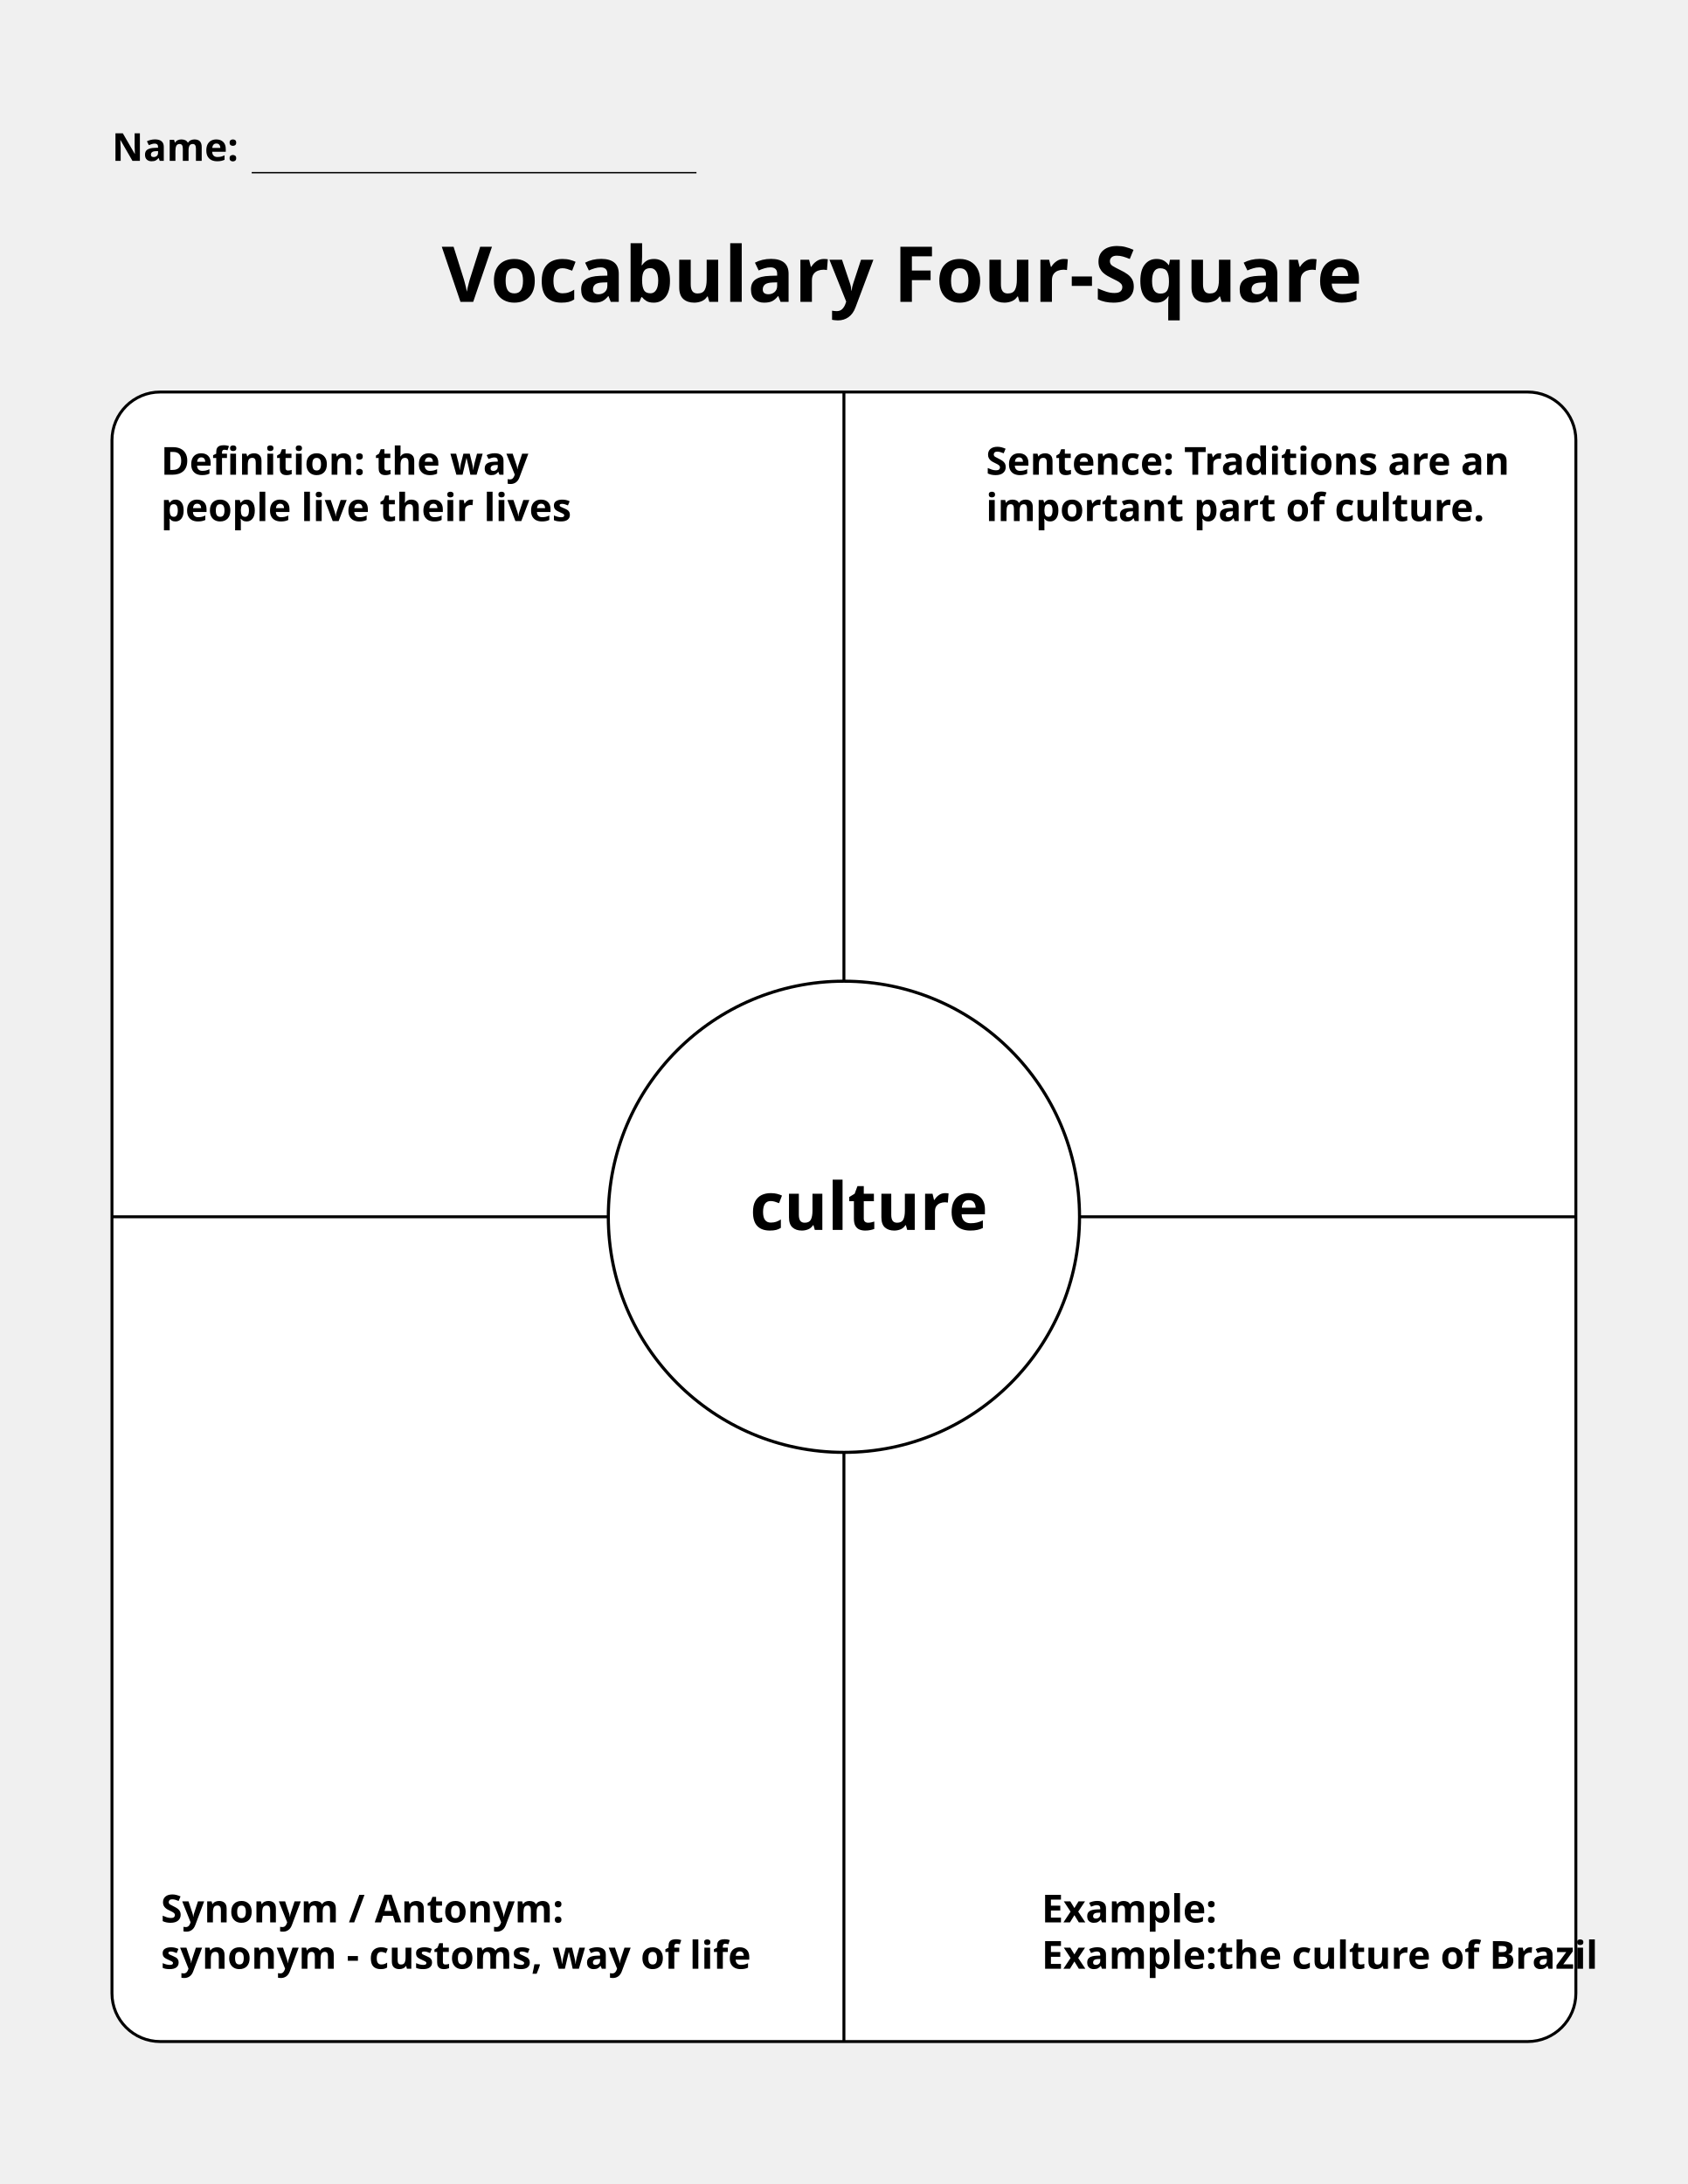
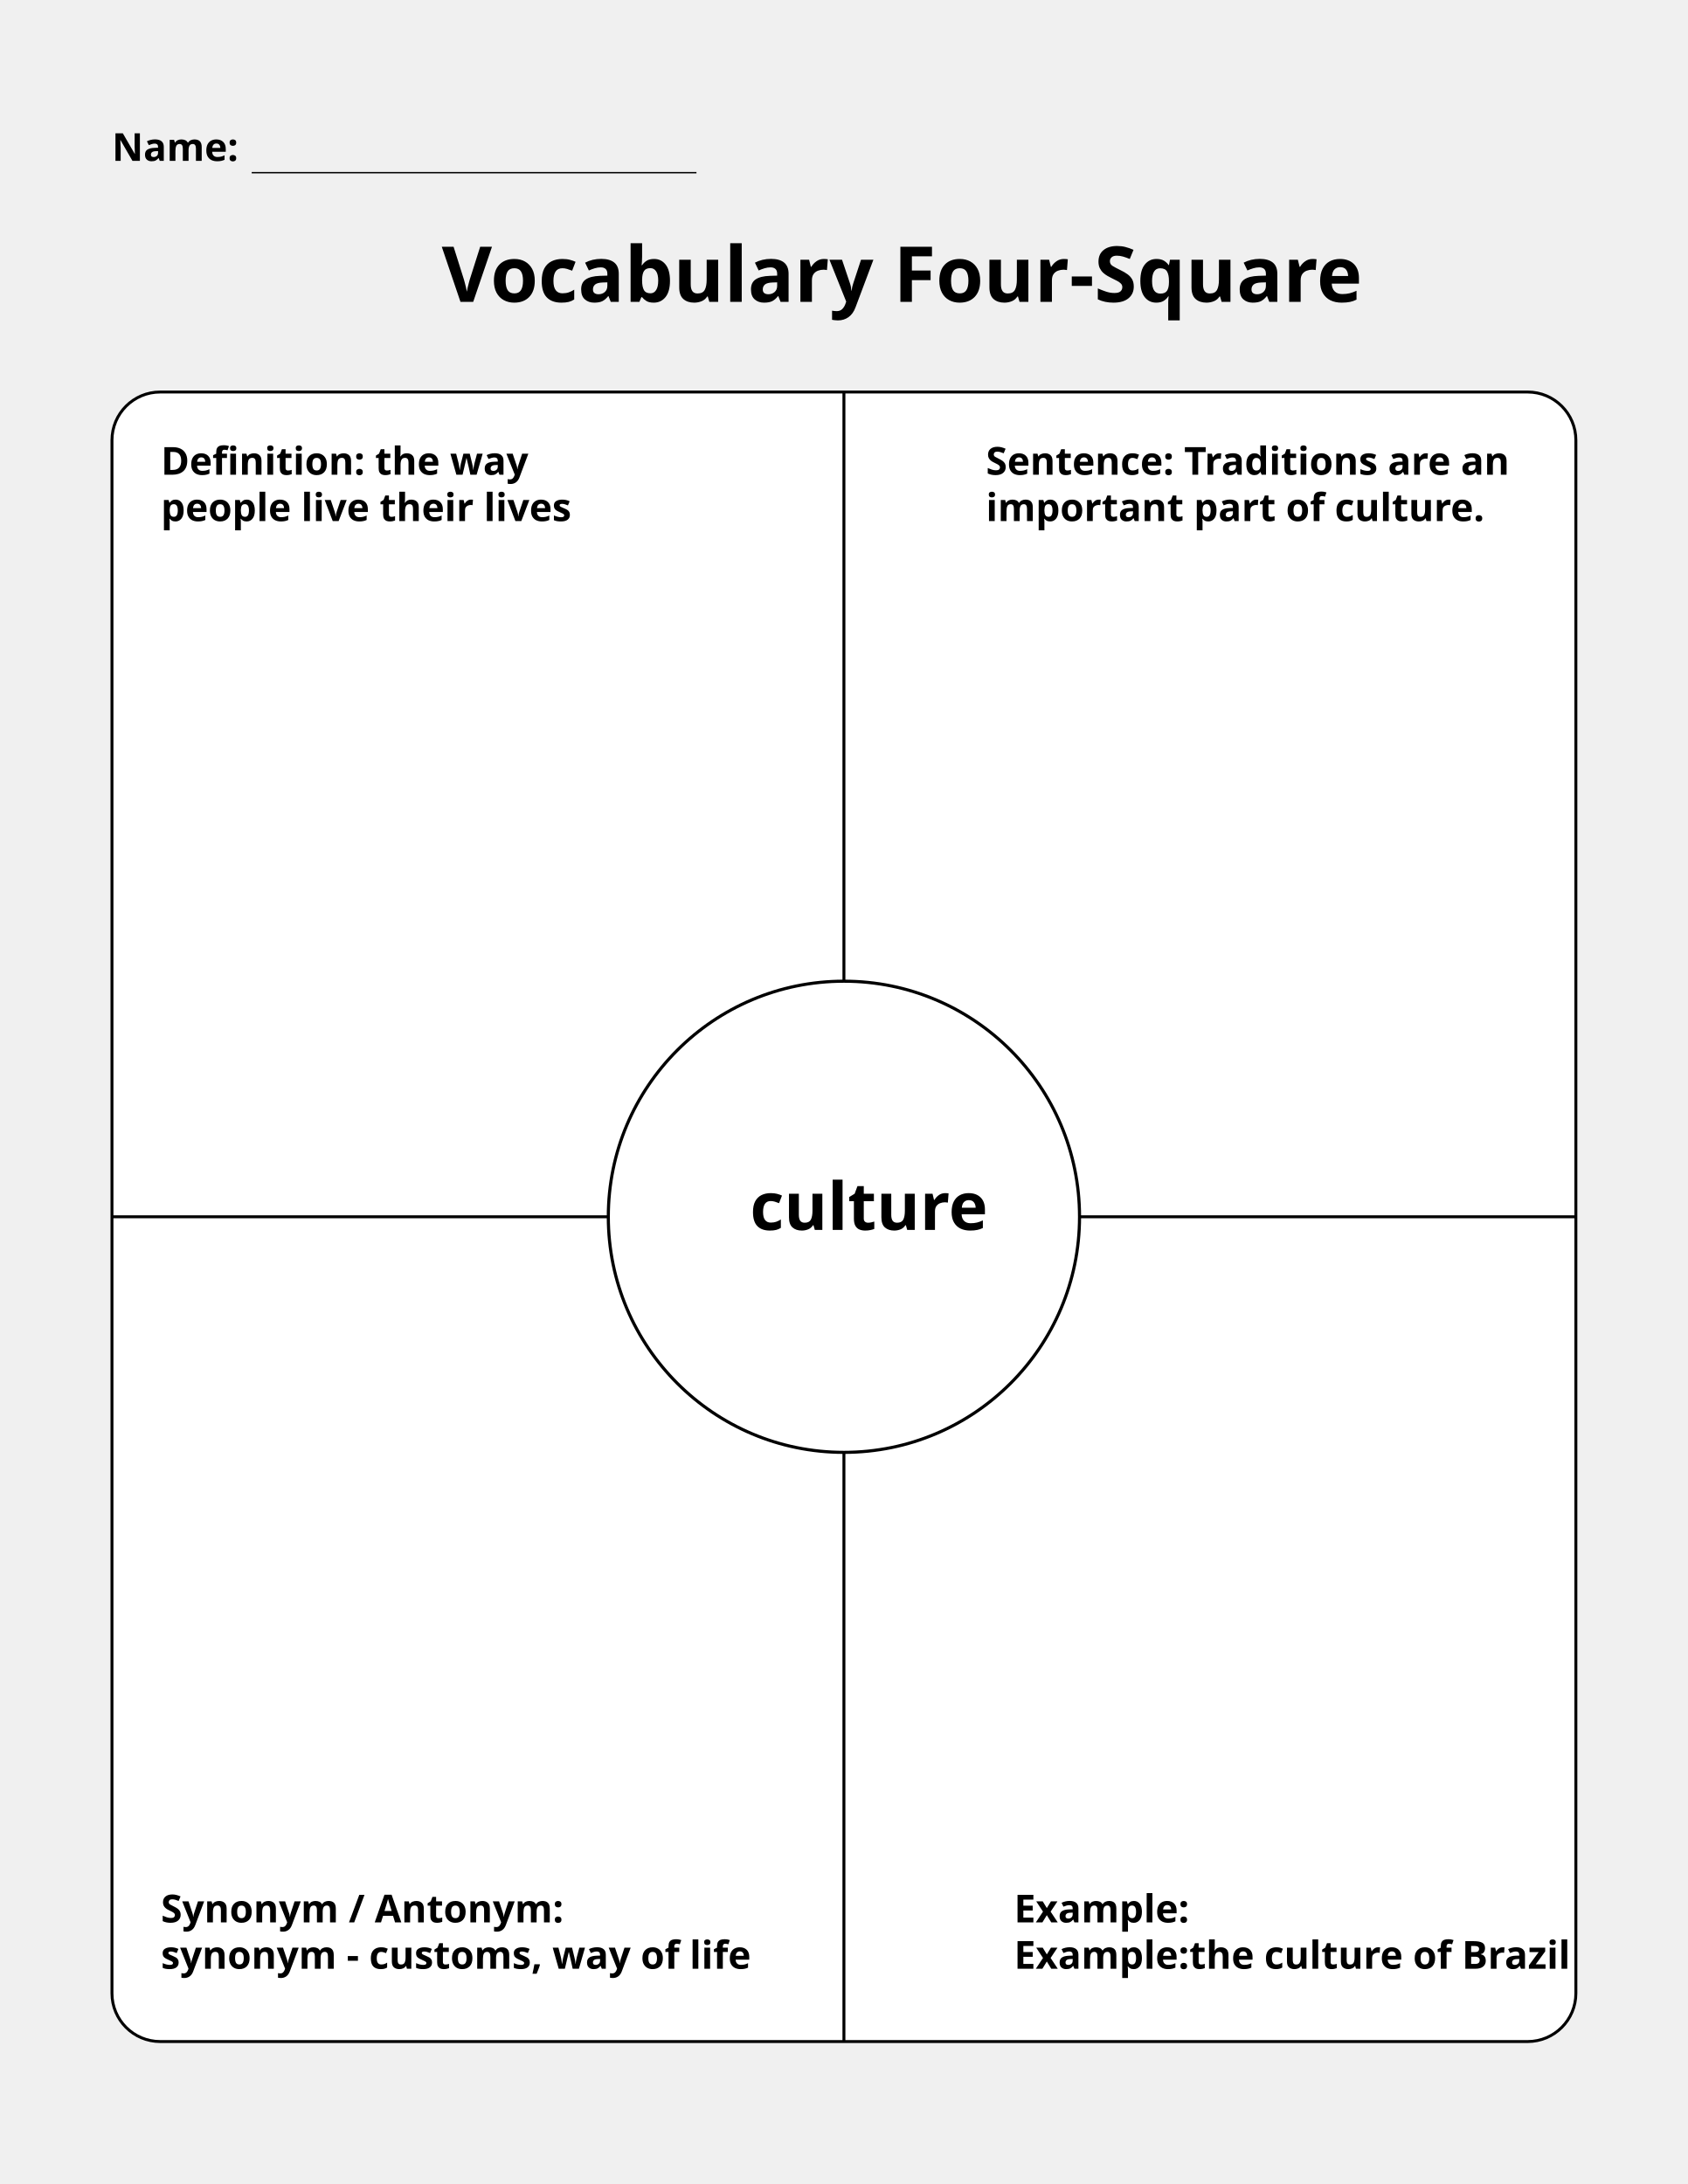
<svg xmlns="http://www.w3.org/2000/svg" version="1.1" x="0px" y="0px" viewBox="0 0 612 792" style="enable-background:new 0 0 612 792;" xml:space="preserve">
  <style type="text/css">
- 	.st0{font-family:'sans-serif'; font-weight:600; text-align:left;}
- 	.st1{font-size:14px; font-family:'sans-serif'; font-weight:600; text-align:left;}
- 	.st2{font-family:'sans-serif'; font-weight:600; text-align:left;}
+ 	.st0{font-family:sans-serif; font-weight:600; text-align:left;}
+ 	.st1{font-size:14px; font-family:sans-serif; font-weight:600; text-align:left;}
+ 	.st2{font-family:sans-serif; font-weight:600; text-align:left;}
	.st3{font-size:28px;}
	.st4{fill:#FFFFFF;}
	.st5{fill:none;stroke:#000000;stroke-width:1.062;stroke-miterlimit:10;}
	.st6{stroke:#000000;stroke-width:0.5;stroke-miterlimit:10;}
	.st7{fill:#FFFFFF;stroke:#000000;stroke-width:1.062;stroke-miterlimit:10;}
	.st8{display:none;fill:#FFFFFF;stroke:#000000;stroke-width:1.131;stroke-miterlimit:10;}
	.st9{fill:#FFFFFF;stroke:#000000;stroke-width:1.131;stroke-miterlimit:10;}
	.st10{font-size:24px;}
</style>
  <g id="Layer_1">
    <text transform="matrix(1 0 0 1 40.5986 58.3419)" class="st0 st1">Name: </text>
    <text transform="matrix(1 0 0 1 160.186 109.4715)" class="st2 st3">Vocabulary Four-Square</text>
    <g>
      <g>
        <path class="st4" d="M553.91,740.34H58.09c-9.66,0-17.49-7.83-17.49-17.49v-563.2c0-9.66,7.83-17.49,17.49-17.49h495.82     c9.66,0,17.49,7.83,17.49,17.49v563.2C571.4,732.51,563.57,740.34,553.91,740.34z" />
        <path class="st5" d="M553.91,740.34H58.09c-9.66,0-17.49-7.83-17.49-17.49v-563.2c0-9.66,7.83-17.49,17.49-17.49h495.82     c9.66,0,17.49,7.83,17.49,17.49v563.2C571.4,732.51,563.57,740.34,553.91,740.34z" />
      </g>
    </g>
    <line class="st6" x1="91.27" y1="62.62" x2="252.53" y2="62.62" />
  </g>
  <g id="Layer_2">
    <line class="st7" x1="306" y1="142.16" x2="306" y2="740.34" />
    <line class="st7" x1="40.6" y1="441.25" x2="571.4" y2="441.25" />
    <circle class="st8" cx="306" cy="451.25" r="85.43" />
    <g id="Layer_3">
      <circle class="st9" cx="306" cy="441.25" r="85.43" />
    </g>
    <text transform="matrix(1 0 0 1 271.9488 446.0146)" class="st2 st10">culture</text>
    <text transform="matrix(1 0 0 1 58.3523 172.1578)">
      <tspan x="0" y="0" class="st0 st1">Definition: the way</tspan>
      <tspan x="0" y="16.8" class="st0 st1">people live their lives</tspan>
    </text>
    <text transform="matrix(1 0 0 1 58.3523 697.1382)">
      <tspan x="0" y="0" class="st0 st1">Synonym / Antonym:</tspan>
      <tspan x="0" y="16.8" class="st0 st1">synonym - customs, way of life</tspan>
    </text>
    <text transform="matrix(1 0 0 1 357.5099 172.1578)">
      <tspan x="0" y="0" class="st0 st1">Sentence: Traditions are an</tspan>
      <tspan x="0" y="16.8" class="st0 st1">important part of culture.</tspan>
    </text>
-     <text transform="matrix(1 0 0 1 450.4855 697.1382)">
+     <text transform="matrix(1 0 0 1 440.4855 697.1382)">
      <tspan x="-72.8" y="0" class="st0 st1">Example:</tspan>
      <tspan x="-72.8" y="16.8" class="st0 st1">Example:the culture of Brazil</tspan>
    </text>
  </g>
</svg>
